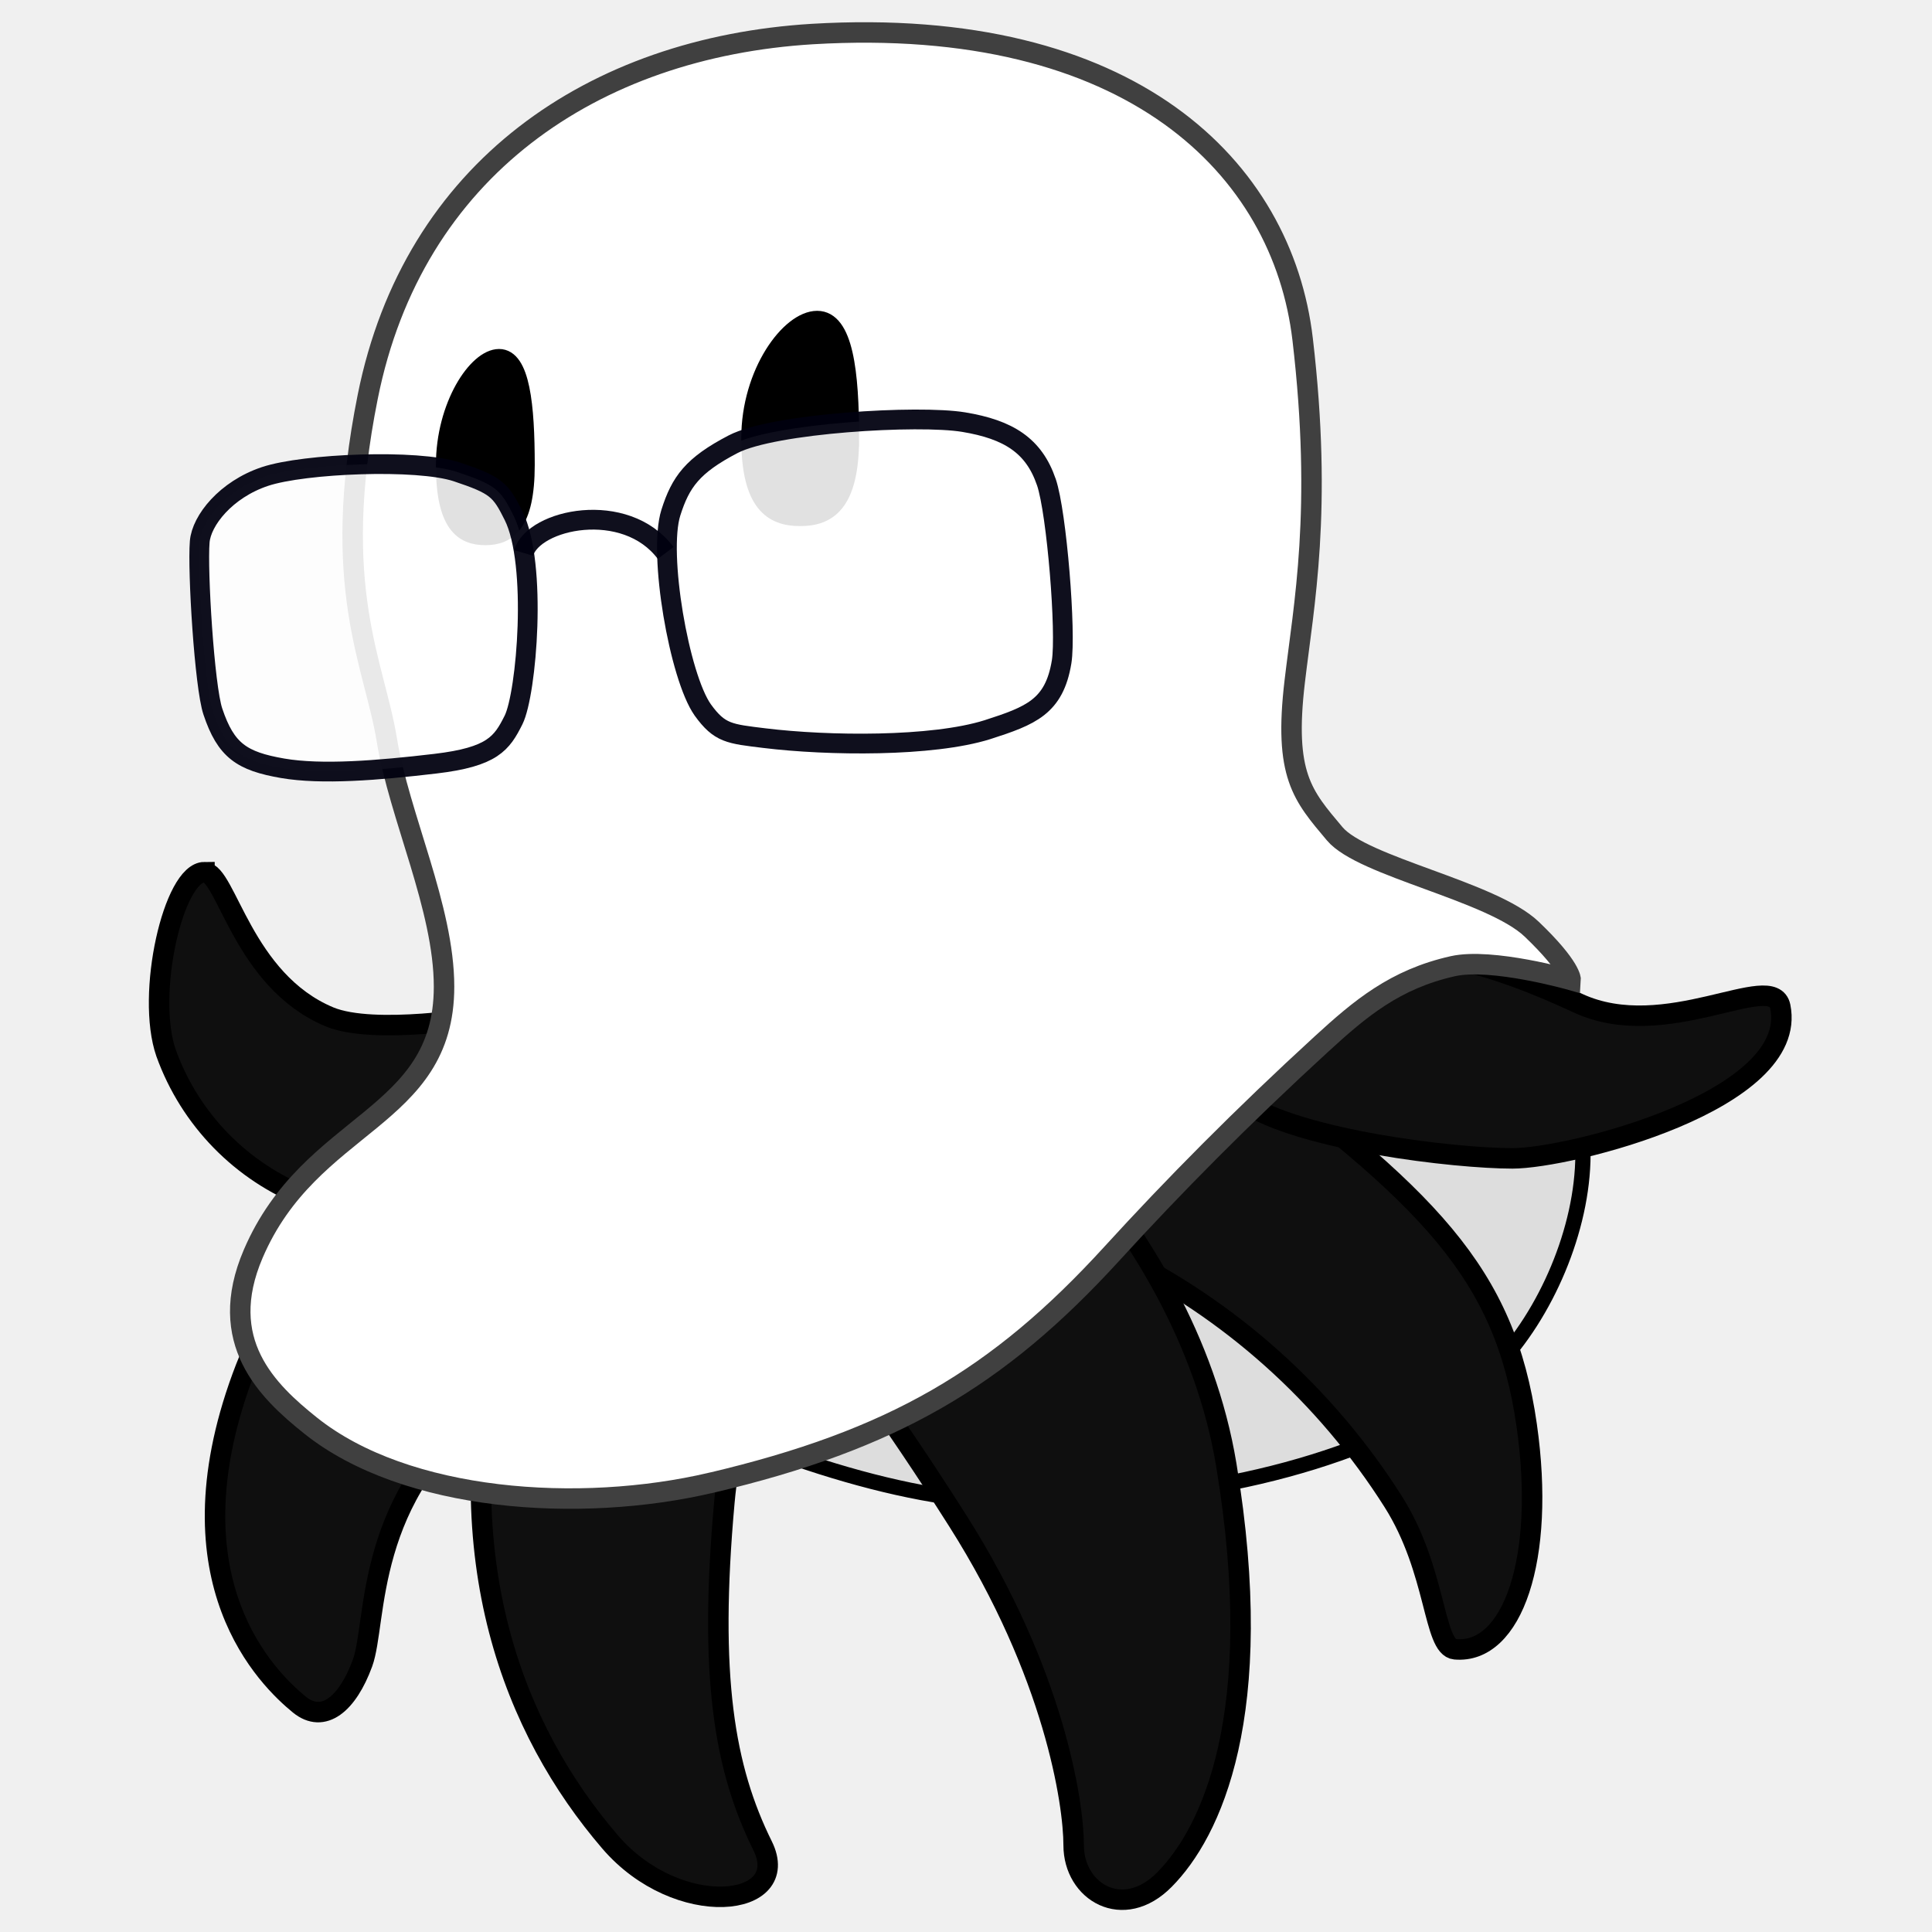
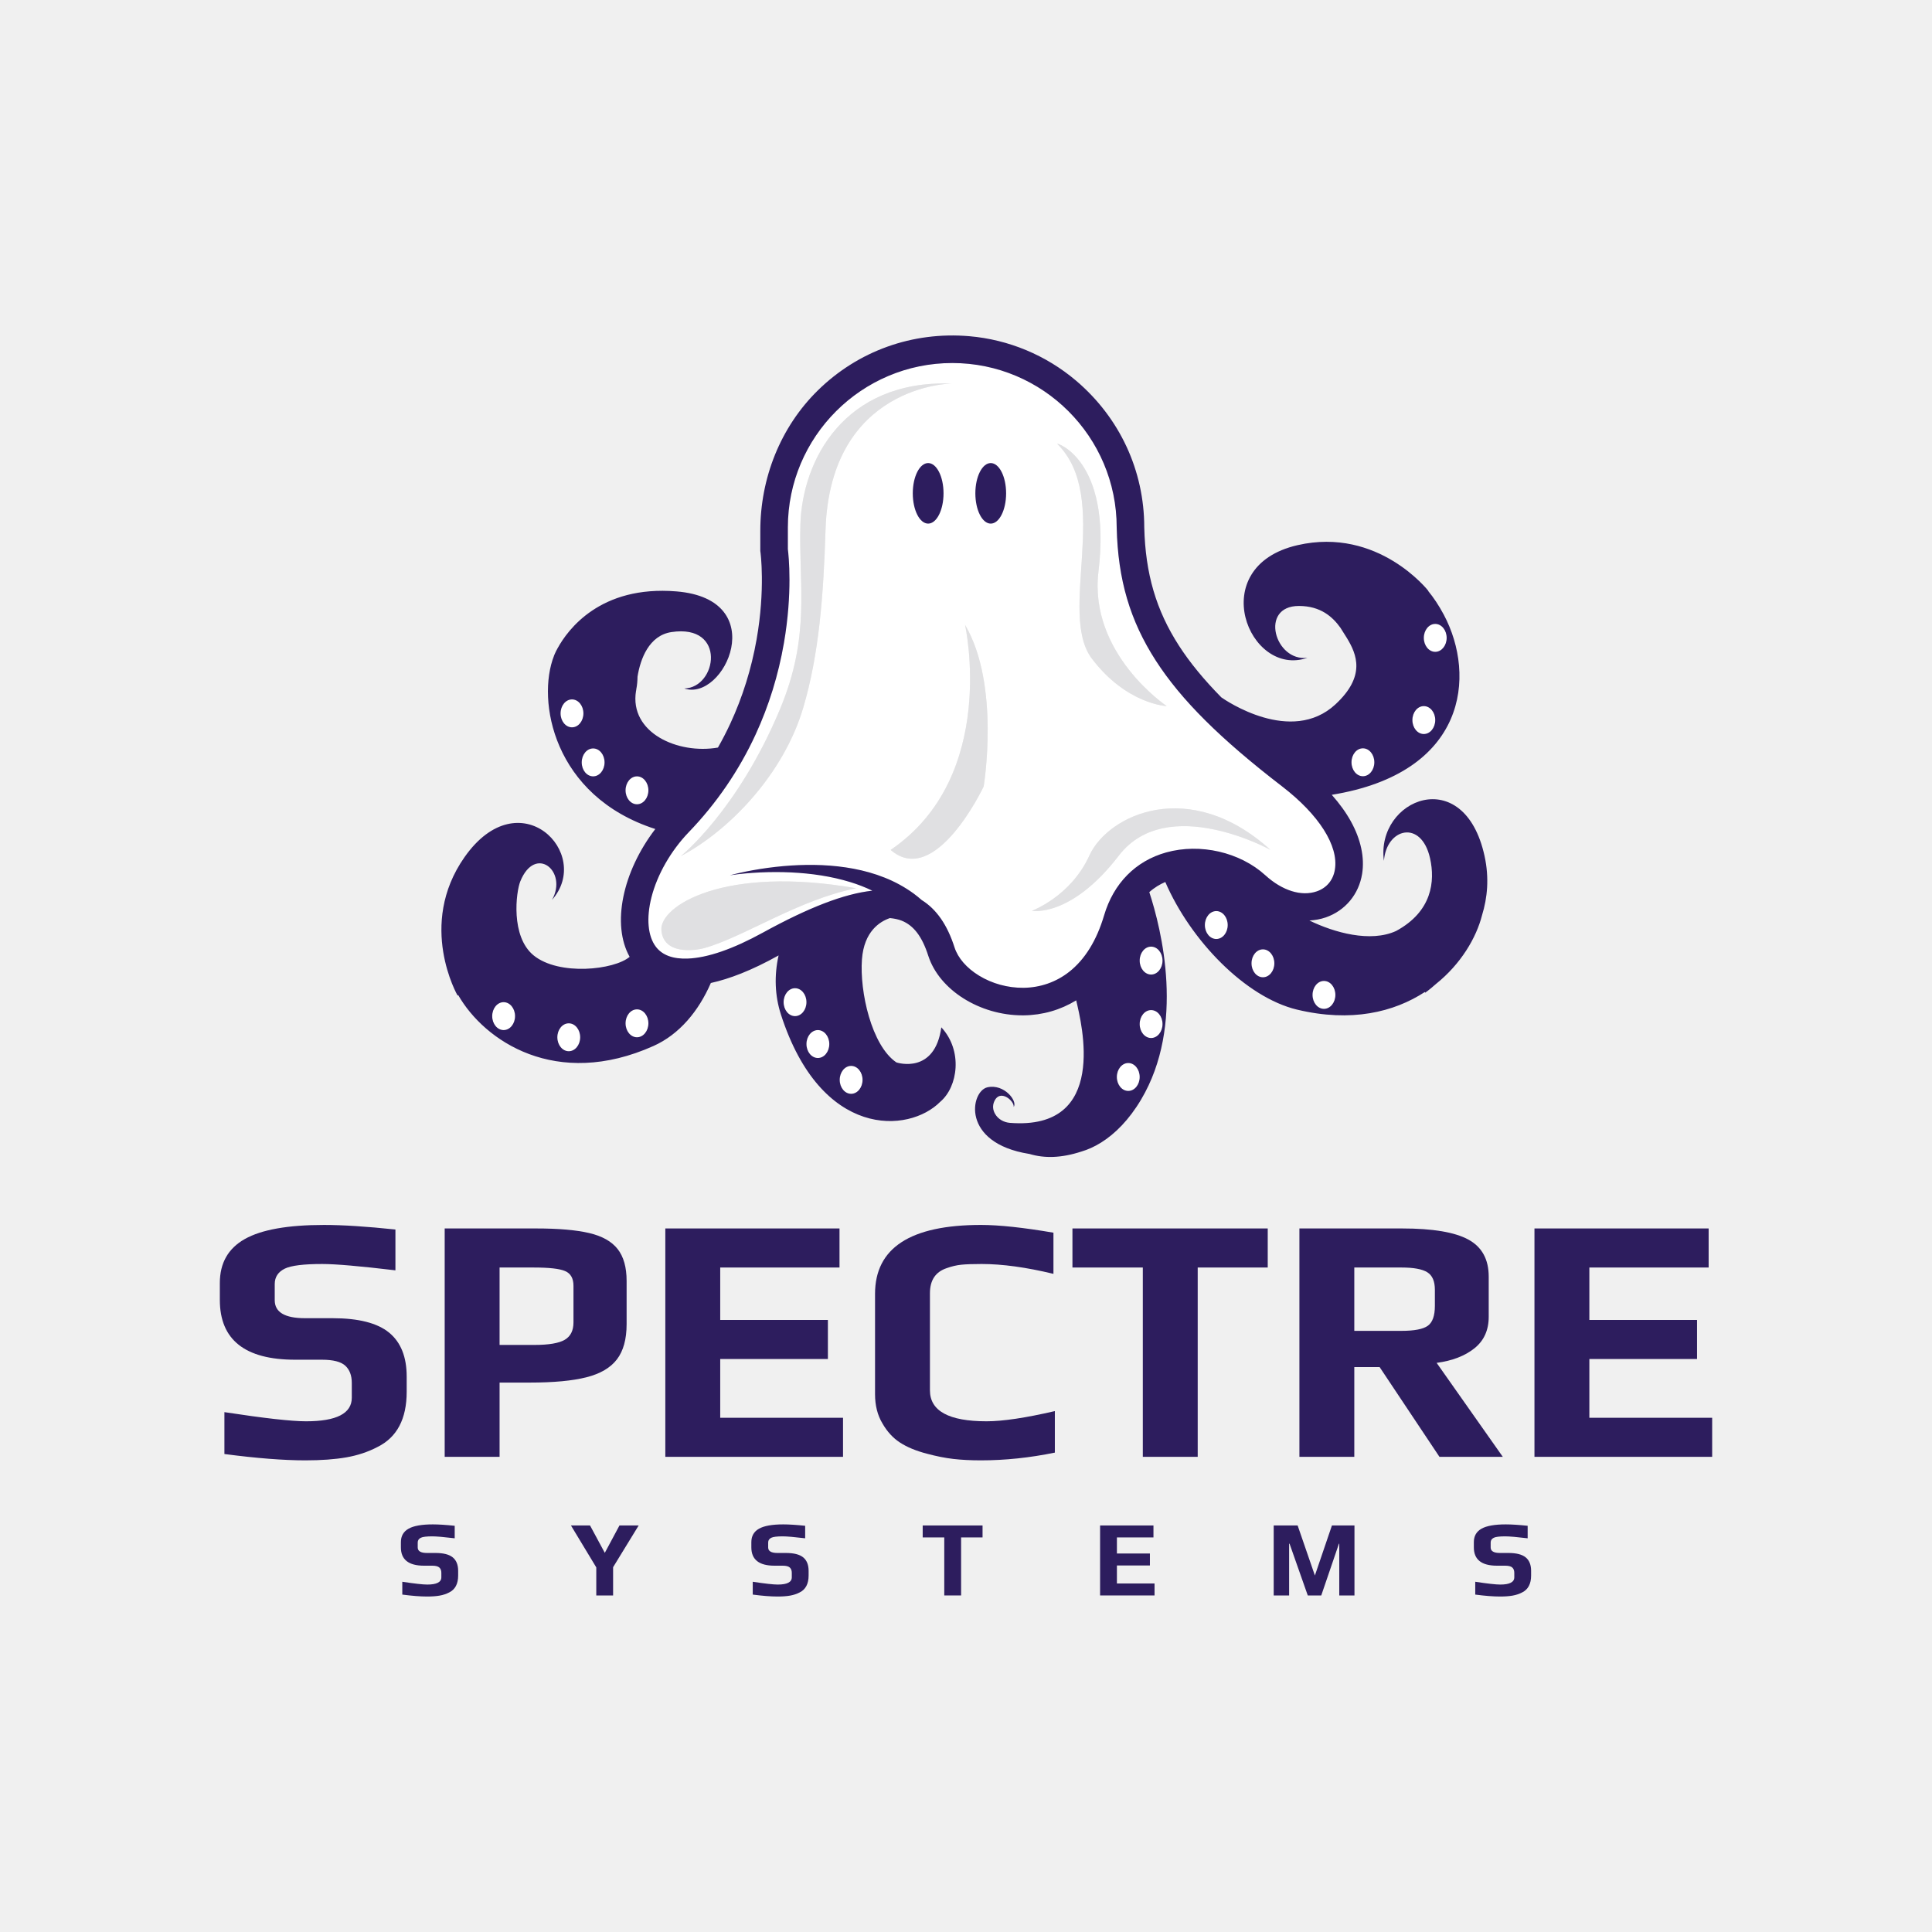
- <svg xmlns="http://www.w3.org/2000/svg" id="Layer_1" data-name="Layer 1" viewBox="0 0 240 240" version="1.1">
-   <defs id="defs3775">
-     <style id="style3773">.cls-1,.cls-4{fill:#fff;}.cls-1,.cls-2,.cls-4,.cls-5{stroke:#231f20;stroke-miterlimit:10;}.cls-1{stroke-width:5px;}.cls-2,.cls-3{fill:#231f20;}.cls-2{stroke-width:3px;}.cls-4,.cls-5{stroke-width:4px;}.cls-5{fill:none;}</style>
-   </defs>
-   <g id="g7825" transform="matrix(2.726335,0,0,2.726335,-7.022134,-29.71735)">
-     <path style="display:inline;fill:#dddddd;fill-opacity:1;stroke:#000000;stroke-width:0.695;stroke-miterlimit:4;stroke-dasharray:none;stroke-opacity:1" id="path3779-7" d="m 48.889,79.348 c 8.089,0 14.789,-1.566 20.009,-4.698 5.1,-3.059 8.699,-13.947 2.61,-17.224 -2.629,-1.416 -9.987,-0.546 -16.278,0.766 -6.291,1.312 -35.958,4.586 -35.049,7.864 0.909,3.278 17.925,13.292 28.708,13.292 z" class="cls-1" />
-     <g transform="translate(-221.102,-52.33531)" style="display:inline;stroke:#000000;stroke-opacity:1" id="g7677">
-       <path class="cls-2" d="m 232.994,102.976 c 0.993,0 1.739,4.942 5.695,6.592 2.036,0.846 6.955,0 6.955,0 l -1.008,8.728 c 0,0 -2.964,1.159 -6.955,-0.491 a 11.089,11.089 0 0 1 -6.437,-6.592 c -0.931,-2.681 0.344,-8.238 1.75,-8.238 z" id="path3781-0" style="fill:#0f0f0f;fill-opacity:1;stroke:#000000;stroke-width:0.933;stroke-miterlimit:4;stroke-dasharray:none;stroke-opacity:1" />
-       <path class="cls-2" d="m 279.332,110.8 c 9.505,7.001 12.917,10.432 13.91,17.387 0.869,6.085 -0.653,10.432 -3.265,10.197 -1.001,-0.093 -0.827,-3.586 -2.821,-6.731 a 31.057,31.057 0 0 0 -12.615,-11.29 c -6.337,-3.029 4.791,-9.563 4.791,-9.563 z" id="path3783-4" style="fill:#0f0f0f;fill-opacity:1;stroke:#000000;stroke-width:0.933;stroke-miterlimit:4;stroke-dasharray:none;stroke-opacity:1" />
-       <path class="cls-2" d="m 304.795,109.099 c 0.869,4.293 -9.595,6.917 -12.203,6.917 -2.608,0 -9.636,-0.815 -12.244,-2.554 -2.608,-1.739 1.739,-6.955 5.216,-6.955 3.477,0 6.066,0.605 10.009,2.436 4.008,1.861 8.874,-1.548 9.222,0.156 z" id="path3785-7" style="fill:#0f0f0f;fill-opacity:1;stroke:#000000;stroke-width:0.933;stroke-miterlimit:4;stroke-dasharray:none;stroke-opacity:1" />
-       <path class="cls-3" d="m 251.281,114.467 c -4.416,0.502 -13.156,2.187 -16.572,11.526 -3.416,9.339 1.194,13.751 2.608,14.91 1.09,0.889 2.195,-0.023 2.879,-1.893 0.684,-1.87 0.031,-7.666 5.796,-11.9 5.765,-4.235 8.5,-3.555 8.5,-3.555 z" id="path3787-5" style="fill:#0f0f0f;fill-opacity:1;stroke:#000000;stroke-width:0.933;stroke-miterlimit:4;stroke-dasharray:none;stroke-opacity:1" />
-       <path class="cls-3" d="m 246.447,123.516 c -2.442,10.842 0.676,18.573 5.023,23.639 3.091,3.605 8.357,3.018 6.955,0.182 -1.739,-3.512 -2.461,-7.693 -1.739,-15.683 0.723,-7.99 6.348,-13.856 6.348,-13.856 l -10.896,-5.232 c 0,0 -3.508,1.26 -5.691,10.95 z" id="path3789-3" style="fill:#0f0f0f;fill-opacity:1;stroke:#000000;stroke-width:0.933;stroke-miterlimit:4;stroke-dasharray:none;stroke-opacity:1" />
-       <path class="cls-3" d="m 272.598,147.313 c 0,2.125 2.253,3.477 4.138,1.565 2.106,-2.125 4.702,-7.488 2.817,-18.898 -1.886,-11.41 -12.24,-19.126 -12.24,-19.126 l -10.363,7.608 c 0,0 4.424,4.691 10.37,14.072 4.409,6.955 5.278,12.878 5.278,14.779 z" id="path3791-7" style="fill:#0f0f0f;fill-opacity:1;stroke:#000000;stroke-width:0.933;stroke-miterlimit:4;stroke-dasharray:none;stroke-opacity:1" />
-     </g>
-     <path style="display:inline;fill:#ffffff;fill-opacity:1;stroke:#404040;stroke-width:0.933;stroke-linecap:butt;stroke-linejoin:miter;stroke-miterlimit:4;stroke-dasharray:none;stroke-opacity:1;paint-order:normal" id="path3793-1" d="m 34.978,78.46 c -5.985,1.406 -13.91,0.869 -18.256,-2.608 -1.967,-1.573 -4.32,-3.829 -2.608,-7.824 2.608,-6.085 8.694,-6.085 8.694,-12.171 0,-3.593 -2.044,-7.77 -2.608,-11.248 -0.564,-3.477 -2.608,-6.955 -0.869,-15.629 2.075,-10.37 10.274,-15.919 20.262,-16.529 14.512,-0.858 21.421,6.097 22.337,13.91 0.916,7.813 0.046,12.121 -0.359,15.575 -0.51,4.293 0.359,5.216 1.82,6.955 1.26,1.503 7.156,2.608 8.976,4.347 1.82,1.739 1.776,2.31 1.776,2.31 0,0 -3.596,-1.022 -5.369,-0.624 -2.639,0.591 -4.23,1.938 -5.969,3.53 -3.647,3.342 -6.758,6.491 -9.563,9.563 -5.205,5.699 -9.999,8.496 -18.26,10.444 z" class="cls-1" />
-     <g transform="matrix(0.6659454,0,0,0.6659454,-0.7732448,2.797337)" style="display:inline;fill:#000000;fill-opacity:1" id="g6677">
-       <path class="cls-3" d="m 41.066,43.987 c 0,4.061 -1.265,4.932 -2.831,4.932 -1.567,0 -2.831,-0.847 -2.831,-4.932 0,-4.085 2.211,-7.392 3.771,-7.392 1.561,0 1.891,3.313 1.891,7.392 z" id="path3795-8" style="fill:#000000;fill-opacity:1;stroke:#000000;stroke-width:1.1;stroke-miterlimit:4;stroke-dasharray:none;stroke-opacity:1" />
-       <path class="cls-3" d="m 63.258,42.159 c 0,4.514 -1.561,5.454 -3.481,5.454 -1.92,0 -3.481,-0.934 -3.481,-5.454 0,-4.52 2.721,-8.175 4.642,-8.175 1.92,0 2.321,3.661 2.321,8.175 z" id="path3797-5" style="fill:#000000;fill-opacity:1;stroke:#000000;stroke-width:1.1;stroke-miterlimit:4;stroke-dasharray:none;stroke-opacity:1" />
-     </g>
-     <g style="display:inline;stroke:#00000f;stroke-width:0.9;stroke-linecap:butt;stroke-linejoin:round;stroke-miterlimit:4;stroke-dasharray:none;stroke-opacity:0.941;paint-order:normal" transform="translate(-10.1415,-4.373572)" id="g7020">
-       <path class="cls-4" d="m 21.817,39.959 c 0.077,-0.966 1.19,-2.38 2.975,-2.975 1.785,-0.595 6.955,-0.804 8.74,-0.209 1.785,0.595 1.994,0.804 2.585,1.994 1.097,2.195 0.595,8.114 0,9.308 -0.533,1.063 -0.947,1.685 -3.566,1.994 -2.62,0.309 -5.181,0.514 -6.955,0.209 -1.855,-0.321 -2.585,-0.804 -3.18,-2.585 -0.383,-1.136 -0.707,-6.41 -0.599,-7.735 z" id="path3799-7" style="fill:#ffffff;fill-opacity:0.879;stroke:#00000f;stroke-width:0.9;stroke-linecap:butt;stroke-linejoin:round;stroke-miterlimit:4;stroke-dasharray:none;stroke-opacity:0.941;paint-order:normal" />
-       <path class="cls-4" d="m 60.393,37.239 c -0.568,-1.661 -1.716,-2.392 -3.767,-2.732 -2.052,-0.34 -8.659,0.046 -10.506,1.008 -1.847,0.962 -2.392,1.716 -2.836,3.118 -0.591,1.874 0.386,7.476 1.453,8.987 0.773,1.07 1.209,1.09 2.817,1.287 2.902,0.355 7.635,0.406 10.154,-0.386 1.982,-0.638 3.045,-1.043 3.381,-3.091 0.216,-1.321 -0.22,-6.796 -0.695,-8.191 z" id="path3801-6" style="fill:#ffffff;fill-opacity:0.879;stroke:#00000f;stroke-width:0.9;stroke-linecap:butt;stroke-linejoin:round;stroke-miterlimit:4;stroke-dasharray:none;stroke-opacity:0.941;paint-order:normal" />
-       <path class="cls-5" d="m 43.048,40.469 c -1.835,-2.446 -6.02,-1.546 -6.472,0" id="path3803-9" style="fill:#ffffff;fill-opacity:0;stroke:#00000f;stroke-width:0.9;stroke-linecap:butt;stroke-linejoin:round;stroke-miterlimit:4;stroke-dasharray:none;stroke-opacity:0.941;paint-order:normal" />
+ <svg xmlns="http://www.w3.org/2000/svg" version="1.1" x="0px" y="0px" viewBox="0 0 680 680" enable-background="new 0 0 680 680" xml:space="preserve">
+   <g id="Info">
+ </g>
+   <g id="Logo-02">
+ </g>
+   <g id="Logo-01">
+ </g>
+   <g id="HQ">
+     <g>
+       <g>
+         <g>
+           <path fill="#2D1D5E" d="M78.985,511.766v-14.738c14.037,2.148,23.614,3.22,28.733,3.22c10.733,0,16.102-2.765,16.102-8.298      v-5.201c0-2.642-0.765-4.664-2.292-6.069c-1.527-1.403-4.272-2.105-8.235-2.105h-9.413c-17.671,0-26.505-7.017-26.505-21.055      v-5.946c0-7.016,2.93-12.177,8.795-15.481c5.86-3.301,15.149-4.953,27.866-4.953c6.605,0,14.985,0.538,25.141,1.609v14.367      c-12.468-1.486-21.053-2.229-25.759-2.229c-6.525,0-10.899,0.538-13.13,1.61c-2.395,1.157-3.59,2.972-3.59,5.45v5.696      c0,4.212,3.548,6.317,10.65,6.317h9.66c9.166,0,15.811,1.694,19.941,5.078c4.127,3.386,6.192,8.546,6.192,15.481v5.326      c0,9.579-3.426,16.06-10.278,19.445c-3.304,1.734-6.957,2.953-10.963,3.653c-4.005,0.7-8.815,1.053-14.428,1.053      C99.794,513.996,90.297,513.251,78.985,511.766z" />
+           <path fill="#2D1D5E" d="M156.515,432.376h32.201c7.844,0,14.056,0.538,18.641,1.61c4.582,1.074,7.925,2.953,10.032,5.635      c2.104,2.684,3.157,6.421,3.157,11.208v15.234c0,5.285-1.136,9.413-3.407,12.385c-2.27,2.973-5.863,5.078-10.774,6.317      c-4.914,1.239-11.539,1.857-19.877,1.857h-10.652v26.133h-19.32V432.376z M188.098,473.371c5.034,0,8.585-0.598,10.65-1.795      c2.063-1.196,3.096-3.24,3.096-6.131v-12.881c0-2.642-0.99-4.375-2.972-5.201c-1.901-0.825-5.574-1.239-11.024-1.239h-12.013      v27.248H188.098z" />
+           <path fill="#2D1D5E" d="M234.172,432.376h61.306v13.747h-41.986v18.455h37.9v13.747h-37.9v20.684h43.225v13.747h-62.545V432.376      z" />
+           <path fill="#2D1D5E" d="M335.543,513.499c-2.849-0.331-5.968-0.948-9.352-1.857c-3.798-0.991-6.935-2.291-9.411-3.901      c-2.478-1.61-4.543-3.859-6.195-6.751c-1.733-2.888-2.6-6.316-2.6-10.28v-35.297c0-16.182,12.426-24.275,37.279-24.275      c6.359,0,14.863,0.909,25.515,2.725v14.49c-9.579-2.311-18-3.468-25.266-3.468c-3.057,0-5.43,0.083-7.121,0.248      c-1.694,0.166-3.451,0.578-5.264,1.238c-3.883,1.322-5.821,4.253-5.821,8.794v34.183c0,7.266,6.645,10.899,19.938,10.899      c5.699,0,13.707-1.195,24.029-3.591v14.615c-8.837,1.814-17.507,2.725-26.011,2.725      C341.63,513.996,338.392,513.828,335.543,513.499z" />
+           <path fill="#2D1D5E" d="M402.234,446.123h-24.77v-13.747h68.737v13.747h-24.647v66.633h-19.32V446.123z" />
+           <path fill="#2D1D5E" d="M457.348,432.376h36.165c10.733,0,18.494,1.3,23.284,3.901c4.787,2.601,7.182,6.957,7.182,13.067v14.119      c0,4.707-1.672,8.403-5.015,11.085c-3.345,2.684-7.783,4.397-13.313,5.14l23.284,33.069H506.64l-21.055-31.583h-8.917v31.583      h-19.32V432.376z M493.263,468.418c4.54,0,7.637-0.598,9.291-1.796c1.65-1.196,2.475-3.53,2.475-6.998v-5.698      c0-2.972-0.887-5.016-2.661-6.13c-1.777-1.114-4.812-1.673-9.105-1.673h-16.595v22.294H493.263z" />
+           <path fill="#2D1D5E" d="M540.08,432.376h61.306v13.747H559.4v18.455h37.9v13.747h-37.9v20.684h43.225v13.747H540.08V432.376z" />
+         </g>
+         <g>
+           <path fill="#2D1D5E" d="M141.594,561.241v-4.515c4.305,0.657,7.238,0.986,8.805,0.986c3.29,0,4.938-0.848,4.938-2.543v-1.593      c0-0.81-0.236-1.431-0.705-1.86c-0.469-0.431-1.307-0.645-2.521-0.645h-2.886c-5.415,0-8.124-2.15-8.124-6.453v-1.822      c0-2.15,0.898-3.731,2.697-4.745c1.796-1.01,4.641-1.517,8.537-1.517c2.024,0,4.593,0.164,7.707,0.493v4.403      c-3.824-0.455-6.453-0.683-7.896-0.683c-2,0-3.339,0.164-4.024,0.493c-0.733,0.355-1.098,0.912-1.098,1.671v1.745      c0,1.291,1.086,1.936,3.262,1.936h2.962c2.806,0,4.846,0.519,6.108,1.555c1.267,1.038,1.9,2.619,1.9,4.745v1.631      c0,2.936-1.05,4.922-3.15,5.96c-1.014,0.531-2.132,0.904-3.359,1.118c-1.23,0.216-2.701,0.323-4.421,0.323      C147.971,561.924,145.061,561.698,141.594,561.241z" />
+           <path fill="#2D1D5E" d="M209.873,551.678l-8.918-14.765h6.717l5.198,9.641l5.162-9.641h6.757l-8.998,14.689v9.944h-5.92V551.678      z" />
+           <path fill="#2D1D5E" d="M264.942,561.241v-4.515c4.304,0.657,7.238,0.986,8.805,0.986c3.29,0,4.938-0.848,4.938-2.543v-1.593      c0-0.81-0.236-1.431-0.705-1.86c-0.469-0.431-1.307-0.645-2.521-0.645h-2.886c-5.415,0-8.124-2.15-8.124-6.453v-1.822      c0-2.15,0.898-3.731,2.697-4.745c1.796-1.01,4.641-1.517,8.537-1.517c2.024,0,4.593,0.164,7.707,0.493v4.403      c-3.824-0.455-6.453-0.683-7.896-0.683c-2,0-3.339,0.164-4.024,0.493c-0.733,0.355-1.098,0.912-1.098,1.671v1.745      c0,1.291,1.086,1.936,3.262,1.936h2.962c2.806,0,4.846,0.519,6.108,1.555c1.267,1.038,1.9,2.619,1.9,4.745v1.631      c0,2.936-1.05,4.922-3.15,5.96c-1.014,0.531-2.132,0.904-3.359,1.118c-1.23,0.216-2.701,0.323-4.421,0.323      C271.318,561.924,268.409,561.698,264.942,561.241z" />
+           <path fill="#2D1D5E" d="M332.351,541.127h-7.591v-4.214h21.066v4.214h-7.551v20.418h-5.924V541.127z" />
+           <path fill="#2D1D5E" d="M387.195,536.913h18.785v4.214h-12.865v5.655h11.615v4.212h-11.615v6.339h13.246v4.212h-19.166V536.913z      " />
+           <path fill="#2D1D5E" d="M448.3,536.913h8.425l6.072,17.611l6-17.611h7.932v24.633h-5.351v-18.218h-0.116l-6.224,18.218h-4.745      l-6.413-18.218h-0.152v18.218H448.3V536.913z" />
+           <path fill="#2D1D5E" d="M519.236,561.241v-4.515c4.305,0.657,7.238,0.986,8.805,0.986c3.291,0,4.938-0.848,4.938-2.543v-1.593      c0-0.81-0.236-1.431-0.705-1.86c-0.469-0.431-1.307-0.645-2.521-0.645h-2.886c-5.415,0-8.124-2.15-8.124-6.453v-1.822      c0-2.15,0.898-3.731,2.697-4.745c1.796-1.01,4.641-1.517,8.537-1.517c2.024,0,4.593,0.164,7.707,0.493v4.403      c-3.824-0.455-6.453-0.683-7.896-0.683c-2,0-3.339,0.164-4.024,0.493c-0.733,0.355-1.098,0.912-1.098,1.671v1.745      c0,1.291,1.086,1.936,3.262,1.936h2.962c2.806,0,4.846,0.519,6.108,1.555c1.266,1.038,1.9,2.619,1.9,4.745v1.631      c0,2.936-1.05,4.922-3.15,5.96c-1.014,0.531-2.132,0.904-3.359,1.118c-1.23,0.216-2.701,0.323-4.421,0.323      C525.612,561.924,522.703,561.698,519.236,561.241z" />
+         </g>
+         <g>
+           <path fill="#FFFFFF" d="M469.845,306.029c1.342-8.326-5.591-19.246-18.542-29.208c-21.858-16.814-35.578-30.472-44.486-44.286      c-9.092-14.095-13.341-28.523-13.773-46.776l-0.003-0.116c0-31.908-25.96-57.868-57.871-57.868      c-31.908,0-57.868,25.96-57.868,57.868v7.622c0.297,2.381,1.677,15.4-1.386,33.075c-1.946,11.236-5.3,22.065-9.965,32.18      c-5.838,12.659-13.754,24.227-23.526,34.377c-6.305,6.552-11.092,14.906-13.132,22.919c-1.865,7.34-1.292,13.695,1.571,17.437      c2.256,2.947,6.033,4.337,11.23,4.133c6.987-0.272,15.863-3.342,26.386-9.117c16.173-8.877,28.667-13.714,38.551-14.775      c-2.475-1.198-5.075-2.206-7.753-3.026c-6.658-2.046-13.742-3.066-20.87-3.407c-3.57-0.166-7.159-0.163-10.751,0      c-3.589,0.172-7.184,0.466-10.754,1.011c3.492-0.942,7.049-1.639,10.632-2.215c3.586-0.569,7.206-0.979,10.848-1.22      c7.284-0.463,14.69-0.26,22.055,1.123c3.676,0.701,7.34,1.699,10.901,3.126c3.567,1.405,7.015,3.273,10.212,5.591      c0.983,0.726,1.934,1.499,2.86,2.309c5.216,3.248,9.011,8.726,11.542,16.639c1.198,3.748,4.262,7.284,8.623,9.956      c4.615,2.829,10.162,4.343,15.641,4.293c5.948-0.066,11.517-2.012,16.111-5.629c5.541-4.368,9.674-11.051,12.281-19.868      c3.339-11.283,11.098-19.149,21.849-22.146c11.949-3.332,25.973-0.106,34.896,8.029c5.954,5.428,12.725,7.547,18.116,5.666      C466.976,312.503,469.241,309.768,469.845,306.029z M386.625,201.189c-3.478,28.929,24.039,47.338,24.039,47.338      s-14.13-0.596-26.336-16.673c-12.207-16.077,7.06-56.567-12.207-75.622C371.486,155.605,391.384,161.592,386.625,201.189z       M301.362,312.636c-20.245,3.97-39.573,17.184-53.392,21.039c-3.777,1.053-14.489,2.274-15.184-6.261      C232.092,318.88,254.851,304.499,301.362,312.636z M290.554,186.6c-0.71,22.89-2.259,43.641-7.849,62.522      c-6.916,23.357-25.948,43.149-43.071,52.201c0,0,20.024-16.013,34.933-51.804c10.794-25.913,6.517-43.109,7.145-64.904      c0.653-22.64,15.433-50.923,53.193-49.621C334.905,134.995,292.142,135.392,290.554,186.6z M346.219,276.81      c0,0-16.963,36.025-32.743,22.329c38.102-25.902,26.193-79.194,26.193-79.194C352.173,241.084,346.219,276.81,346.219,276.81z       M393.809,301.127c-16.952,22.046-30.638,19.449-30.638,19.449s13.686-5.021,20.251-19.449      c6.565-14.427,35.258-27.801,63.707-2.026C447.129,299.101,410.761,279.081,393.809,301.127z" />
+           <path fill="#E0E0E2" d="M281.712,184.616c-0.629,21.794,3.649,38.991-7.145,64.904c-14.909,35.791-34.933,51.804-34.933,51.804      c17.123-9.052,36.155-28.843,43.071-52.201c5.59-18.881,7.14-39.632,7.849-62.522c1.588-51.208,44.351-51.605,44.351-51.605      C297.145,133.693,282.365,161.976,281.712,184.616z" />
+           <path fill="#E0E0E2" d="M232.786,327.415c0.695,8.535,11.407,7.314,15.184,6.261c13.819-3.855,33.147-17.069,53.392-21.039      C254.851,304.499,232.092,318.88,232.786,327.415z" />
+           <path fill="#E0E0E2" d="M383.422,301.127c-6.565,14.427-20.251,19.449-20.251,19.449s13.686,2.597,30.638-19.449      c16.952-22.046,53.32-2.026,53.32-2.026C418.68,273.326,389.988,286.7,383.422,301.127z" />
+           <path fill="#E0E0E2" d="M313.476,299.14c15.779,13.695,32.743-22.329,32.743-22.329s5.954-35.727-6.55-56.865      C339.669,219.945,351.578,273.238,313.476,299.14z" />
+           <path fill="#E0E0E2" d="M384.327,231.854c12.207,16.077,26.336,16.673,26.336,16.673s-27.517-18.409-24.039-47.338      c4.76-39.597-15.139-45.584-14.504-44.956C391.388,175.287,372.121,215.777,384.327,231.854z" />
+           <path fill="#FFFFFF" d="M177.261,352.73c-2.22,0-4.019,2.199-4.019,4.912c0,2.713,1.8,4.912,4.019,4.912      c2.22,0,4.019-2.199,4.019-4.912C181.28,354.929,179.481,352.73,177.261,352.73z" />
+           <path fill="#FFFFFF" d="M200.186,360.173c-2.22,0-4.019,2.199-4.019,4.912c0,2.713,1.799,4.912,4.019,4.912      c2.22,0,4.019-2.199,4.019-4.912C204.205,362.372,202.405,360.173,200.186,360.173z" />
+           <ellipse fill="#FFFFFF" cx="224.194" cy="360.173" rx="4.019" ry="4.912" />
+           <path fill="#FFFFFF" d="M279.827,347.817c-2.22,0-4.019,2.199-4.019,4.913c0,2.713,1.8,4.912,4.019,4.912      s4.019-2.199,4.019-4.912C283.846,350.017,282.046,347.817,279.827,347.817z" />
+           <path fill="#FFFFFF" d="M287.865,362.555c-2.22,0-4.019,2.199-4.019,4.913c0,2.713,1.8,4.912,4.019,4.912      c2.22,0,4.019-2.199,4.019-4.912C291.884,364.754,290.085,362.555,287.865,362.555z" />
+           <path fill="#FFFFFF" d="M299.569,375.16c-2.22,0-4.019,2.199-4.019,4.912c0,2.713,1.799,4.913,4.019,4.913      c2.22,0,4.019-2.199,4.019-4.913C303.588,377.36,301.789,375.16,299.569,375.16z" />
+           <path fill="#FFFFFF" d="M401.131,338.095c0,2.713,1.8,4.913,4.019,4.913c2.22,0,4.019-2.199,4.019-4.913      c0-2.713-1.8-4.912-4.019-4.912C402.93,333.183,401.131,335.382,401.131,338.095z" />
+           <path fill="#FFFFFF" d="M428.093,320.67c-2.22,0-4.019,2.199-4.019,4.912c0,2.713,1.8,4.912,4.019,4.912      c2.22,0,4.019-2.199,4.019-4.912C432.112,322.87,430.312,320.67,428.093,320.67z" />
+           <path fill="#FFFFFF" d="M465.99,345.258c-2.22,0-4.019,2.199-4.019,4.912c0,2.713,1.799,4.913,4.019,4.913      c2.22,0,4.019-2.199,4.019-4.913C470.009,347.457,468.209,345.258,465.99,345.258z" />
+           <path fill="#FFFFFF" d="M444.509,334.141c-2.22,0-4.019,2.199-4.019,4.912c0,2.713,1.799,4.913,4.019,4.913      c2.22,0,4.019-2.199,4.019-4.913C448.529,336.34,446.729,334.141,444.509,334.141z" />
+           <path fill="#FFFFFF" d="M479.701,273.209c2.22,0,4.019-2.199,4.019-4.912c0-2.713-1.799-4.913-4.019-4.913      s-4.019,2.199-4.019,4.913C475.682,271.01,477.481,273.209,479.701,273.209z" />
+           <path fill="#FFFFFF" d="M501.137,248.527c-2.22,0-4.019,2.199-4.019,4.912c0,2.713,1.799,4.913,4.019,4.913      c2.22,0,4.019-2.199,4.019-4.913C505.156,250.726,503.357,248.527,501.137,248.527z" />
+           <path fill="#FFFFFF" d="M505.156,229.425c2.22,0,4.019-2.199,4.019-4.912c0-2.713-1.8-4.912-4.019-4.912      c-2.22,0-4.019,2.199-4.019,4.912C501.137,227.226,502.937,229.425,505.156,229.425z" />
+           <path fill="#FFFFFF" d="M405.15,355.52c-2.22,0-4.019,2.199-4.019,4.912c0,2.713,1.8,4.913,4.019,4.913      c2.22,0,4.019-2.199,4.019-4.913C409.169,357.719,407.37,355.52,405.15,355.52z" />
+           <path fill="#FFFFFF" d="M397.112,374.149c-2.22,0-4.019,2.199-4.019,4.913c0,2.713,1.8,4.912,4.019,4.912      c2.22,0,4.019-2.199,4.019-4.912C401.131,376.348,399.332,374.149,397.112,374.149z" />
+           <path fill="#FFFFFF" d="M201.322,246.171c-2.22,0-4.019,2.199-4.019,4.913c0,2.713,1.799,4.912,4.019,4.912      c2.22,0,4.019-2.199,4.019-4.912C205.341,248.371,203.542,246.171,201.322,246.171z" />
+           <path fill="#FFFFFF" d="M208.765,263.426c-2.22,0-4.019,2.199-4.019,4.912c0,2.713,1.799,4.913,4.019,4.913      c2.22,0,4.019-2.199,4.019-4.913C212.784,265.625,210.985,263.426,208.765,263.426z" />
+           <ellipse fill="#FFFFFF" cx="224.194" cy="278.163" rx="4.019" ry="4.912" />
+         </g>
+         <path fill="#2D1D5E" d="M522.52,301.323c-7.191-33.004-38.37-20.011-35.425,1.661c0.874-11.526,13.152-14.663,16.233-0.915     c1.828,8.157,0.709,18.741-11.948,25.607c-9.05,4.147-21.739,0.575-30.514-3.686c1.98-0.127,3.929-0.454,5.797-1.106     c6.824-2.381,11.596-8.107,12.756-15.31c0.926-5.735-0.441-12.124-3.952-18.482c-1.738-3.146-4.001-6.266-6.727-9.345     c47.496-7.708,50.884-41.85,39.44-63.375c-1.748-3.288-3.606-6.048-5.52-8.382l0.055-0.043c0,0-17.601-22.579-46.004-16.072     c-32.925,7.543-17.182,46.887,3.455,39.643c-11.466,1.463-17.056-18.269-2.967-18.24c7.634,0.016,11.85,3.84,14.584,7.668     c0.679,1.111,1.471,2.299,2.244,3.566c3.579,5.87,6.717,13.48-4.017,23.419c-15.547,14.396-38.635-1.423-40.145-2.485     c-6.167-6.272-11.069-12.235-14.896-18.167c-8.06-12.497-11.83-25.356-12.228-41.692c-0.017-19.922-8.596-38.521-23.993-51.594     c-10.572-8.977-23.769-14.478-37.587-15.661c-20.027-1.714-39.168,5.209-53.29,19.06c-13.205,12.951-20.268,30.922-20.268,49.418     v6.774v0.347l0.047,0.338c0.019,0.128,1.777,13.029-1.352,30.772c-1.827,10.356-4.94,20.325-9.252,29.627     c-1.335,2.879-2.788,5.695-4.354,8.447c-14.081,2.469-31.243-5.218-28.835-19.92c0.055-0.189,0.096-0.394,0.102-0.635     c0.276-1.383,0.412-2.867,0.426-4.394c1.003-6.259,4.05-14.502,11.936-15.694c19.49-2.946,16.079,19.596,4.522,19.847     c14.069,4.773,30.901-31.404-2.764-34.167c-26.829-2.202-38.271,13.516-41.815,19.995c-0.359,0.624-0.695,1.291-1.004,2.004     c-0.2,0.449-0.298,0.708-0.298,0.708l0.012,0.007c-6.122,15.565-0.386,49.328,35.672,60.92     c-11.569,15.092-15.413,33.603-9.036,44.988c-5.419,4.625-24.849,6.753-33.777-0.495c-8.181-6.641-6.207-22.348-4.711-26.055     c5.276-13.064,16.835-3.551,11.163,6.521c14.48-16.392-11.427-42.693-30.808-15.029c-16.72,23.865-2.427,48.67-2.427,48.67     l0.233-0.132c9.192,16.079,34.431,33.289,68.77,17.875c9.055-4.065,15.831-12.233,20.141-22.147     c6.501-1.436,14.319-4.389,23.821-9.692c0.013,0.009,0.006,0.005,0.019,0.014c-1.584,7.088-1.308,14.138,0.814,20.736     c14.133,43.944,45.059,41.909,56.092,30.746c0.002-0.002,0.004-0.003,0.006-0.004c6.225-5.273,8.001-17.997,0.37-26.193     c-2.307,16.515-15.268,12.524-15.803,12.352c-8.768-5.917-12.986-24.984-12.135-36.287c0.74-9.832,6.263-13.296,9.845-14.521     c1.504,0.156,2.912,0.424,4.135,0.912c4.23,1.687,7.206,5.607,9.355,12.334c0.006,0.016,0.012,0.031,0.019,0.05     c0.003,0.009,0.006,0.016,0.009,0.028c3.886,11.984,18.075,20.913,33.16,20.913c0.141,0,0.282,0,0.422,0     c6.646-0.074,12.941-1.905,18.463-5.28c1.916,8.235,11.483,45.866-23.338,43.118c-2.159-0.17-4.192-1.319-5.246-3.211     c-0.678-1.217-1-2.746-0.2-4.47c2.01-4.334,7.034-0.063,6.783,2.073c1.445-1.947-3.266-8.228-9.233-6.909     c-5.967,1.319-9.484,19.596,14.69,23.45c0.034,0.005,0.063,0.009,0.097,0.014c5.263,1.576,11.191,1.461,18.228-0.833     c2.274-0.662,4.637-1.712,7.01-3.198c0,0,0,0,0,0c4.866-3.047,9.77-7.924,14.019-15.062c15.654-26.299,7.195-59.989,2.921-73.059     c1.819-1.634,3.754-2.763,5.628-3.572c8.899,20.637,28.277,40.588,46.36,44.92c19.115,4.579,34.137,0.875,44.993-6.201     l0.127,0.251c0,0,1.538-1.073,3.788-3.08c8.776-7.028,14.199-16.264,16.215-24.186C523.519,316.022,524.2,309.036,522.52,301.323     z M505.156,219.6c2.22,0,4.019,2.199,4.019,4.912c0,2.713-1.8,4.912-4.019,4.912c-2.22,0-4.019-2.199-4.019-4.912     C501.137,221.799,502.937,219.6,505.156,219.6z M501.137,248.527c2.22,0,4.019,2.199,4.019,4.912c0,2.713-1.8,4.913-4.019,4.913     c-2.22,0-4.019-2.199-4.019-4.913C497.118,250.726,498.917,248.527,501.137,248.527z M479.701,263.384     c2.22,0,4.019,2.199,4.019,4.913c0,2.713-1.799,4.912-4.019,4.912s-4.019-2.199-4.019-4.912     C475.682,265.584,477.481,263.384,479.701,263.384z M201.322,255.996c-2.22,0-4.019-2.199-4.019-4.912     c0-2.713,1.799-4.913,4.019-4.913c2.22,0,4.019,2.199,4.019,4.913C205.341,253.796,203.542,255.996,201.322,255.996z      M208.765,273.251c-2.22,0-4.019-2.199-4.019-4.913c0-2.713,1.799-4.912,4.019-4.912c2.22,0,4.019,2.199,4.019,4.912     C212.784,271.051,210.985,273.251,208.765,273.251z M224.194,283.076c-2.22,0-4.019-2.199-4.019-4.912     c0-2.713,1.799-4.912,4.019-4.912c2.22,0,4.019,2.199,4.019,4.912C228.213,280.876,226.414,283.076,224.194,283.076z      M177.261,362.555c-2.22,0-4.019-2.199-4.019-4.912c0-2.713,1.8-4.912,4.019-4.912c2.22,0,4.019,2.199,4.019,4.912     C181.28,360.355,179.481,362.555,177.261,362.555z M200.186,369.998c-2.22,0-4.019-2.199-4.019-4.912     c0-2.713,1.799-4.912,4.019-4.912c2.22,0,4.019,2.199,4.019,4.912C204.205,367.798,202.405,369.998,200.186,369.998z      M224.194,365.085c-2.22,0-4.019-2.199-4.019-4.912c0-2.713,1.799-4.912,4.019-4.912c2.22,0,4.019,2.199,4.019,4.912     C228.213,362.886,226.414,365.085,224.194,365.085z M279.827,357.642c-2.22,0-4.019-2.199-4.019-4.912     c0-2.713,1.8-4.913,4.019-4.913s4.019,2.199,4.019,4.913C283.846,355.443,282.046,357.642,279.827,357.642z M287.865,372.38     c-2.22,0-4.019-2.199-4.019-4.912c0-2.713,1.8-4.913,4.019-4.913c2.22,0,4.019,2.199,4.019,4.913     C291.884,370.18,290.085,372.38,287.865,372.38z M303.588,380.073c0,2.713-1.799,4.913-4.019,4.913     c-2.22,0-4.019-2.199-4.019-4.913c0-2.713,1.799-4.912,4.019-4.912C301.789,375.16,303.588,377.36,303.588,380.073z      M397.112,383.974c-2.22,0-4.019-2.199-4.019-4.912c0-2.713,1.8-4.913,4.019-4.913c2.22,0,4.019,2.199,4.019,4.913     C401.131,381.775,399.332,383.974,397.112,383.974z M405.15,365.345c-2.22,0-4.019-2.199-4.019-4.913     c0-2.713,1.8-4.912,4.019-4.912c2.22,0,4.019,2.199,4.019,4.912C409.169,363.145,407.37,365.345,405.15,365.345z M405.15,333.183     c2.22,0,4.019,2.199,4.019,4.912c0,2.713-1.8,4.913-4.019,4.913c-2.22,0-4.019-2.199-4.019-4.913     C401.131,335.382,402.93,333.183,405.15,333.183z M428.093,330.495c-2.22,0-4.019-2.199-4.019-4.912     c0-2.713,1.8-4.912,4.019-4.912c2.22,0,4.019,2.199,4.019,4.912C432.112,328.296,430.312,330.495,428.093,330.495z      M444.509,343.966c-2.22,0-4.019-2.199-4.019-4.913c0-2.713,1.799-4.912,4.019-4.912c2.22,0,4.019,2.199,4.019,4.912     C448.529,341.767,446.729,343.966,444.509,343.966z M445.352,308.06c-8.924-8.135-22.947-11.361-34.896-8.029     c-10.751,2.998-18.51,10.864-21.849,22.146c-2.606,8.817-6.74,15.5-12.281,19.868c-4.593,3.617-10.163,5.563-16.111,5.629     c-5.479,0.05-11.026-1.464-15.641-4.293c-4.362-2.672-7.425-6.208-8.623-9.956c-2.531-7.913-6.327-13.392-11.542-16.639     c-0.926-0.81-1.877-1.583-2.86-2.309c-3.198-2.319-6.646-4.186-10.212-5.591c-3.561-1.427-7.225-2.425-10.901-3.126     c-7.365-1.383-14.771-1.586-22.055-1.123c-3.642,0.241-7.262,0.651-10.848,1.22c-3.583,0.576-7.14,1.273-10.632,2.215     c3.57-0.544,7.165-0.838,10.754-1.011c3.592-0.163,7.181-0.166,10.751,0c7.128,0.341,14.211,1.361,20.87,3.407     c2.678,0.82,5.278,1.827,7.753,3.026c-9.884,1.061-22.378,5.898-38.551,14.775c-10.522,5.776-19.399,8.845-26.386,9.117     c-5.197,0.204-8.974-1.186-11.23-4.133c-2.863-3.742-3.435-10.097-1.571-17.437c2.04-8.013,6.827-16.367,13.132-22.919     c9.771-10.15,17.687-21.717,23.526-34.377c4.665-10.116,8.019-20.945,9.965-32.18c3.063-17.675,1.683-30.694,1.386-33.075v-7.622     c0-31.908,25.96-57.868,57.868-57.868c31.911,0,57.871,25.96,57.871,57.868l0.003,0.116c0.432,18.254,4.681,32.681,13.773,46.776     c8.908,13.814,22.628,27.471,44.486,44.286c12.95,9.962,19.884,20.882,18.542,29.208c-0.604,3.739-2.869,6.474-6.376,7.697     C458.077,315.607,451.307,313.489,445.352,308.06z M465.99,355.083c-2.22,0-4.019-2.199-4.019-4.913     c0-2.713,1.799-4.912,4.019-4.912c2.22,0,4.019,2.199,4.019,4.912C470.009,352.884,468.209,355.083,465.99,355.083z" />
+       </g>
+       <path fill="#2D1D5E" d="M348.705,162.983c-2.988,0-5.412,4.77-5.412,10.655c0,5.885,2.424,10.657,5.412,10.657    c2.99,0,5.412-4.772,5.412-10.657C354.117,167.753,351.695,162.983,348.705,162.983z" />
+       <path fill="#2D1D5E" d="M321.268,173.637c0,5.885,2.422,10.657,5.412,10.657c2.988,0,5.412-4.772,5.412-10.657    c0-5.885-2.424-10.655-5.412-10.655C323.689,162.983,321.268,167.753,321.268,173.637z" />
    </g>
  </g>
</svg>
